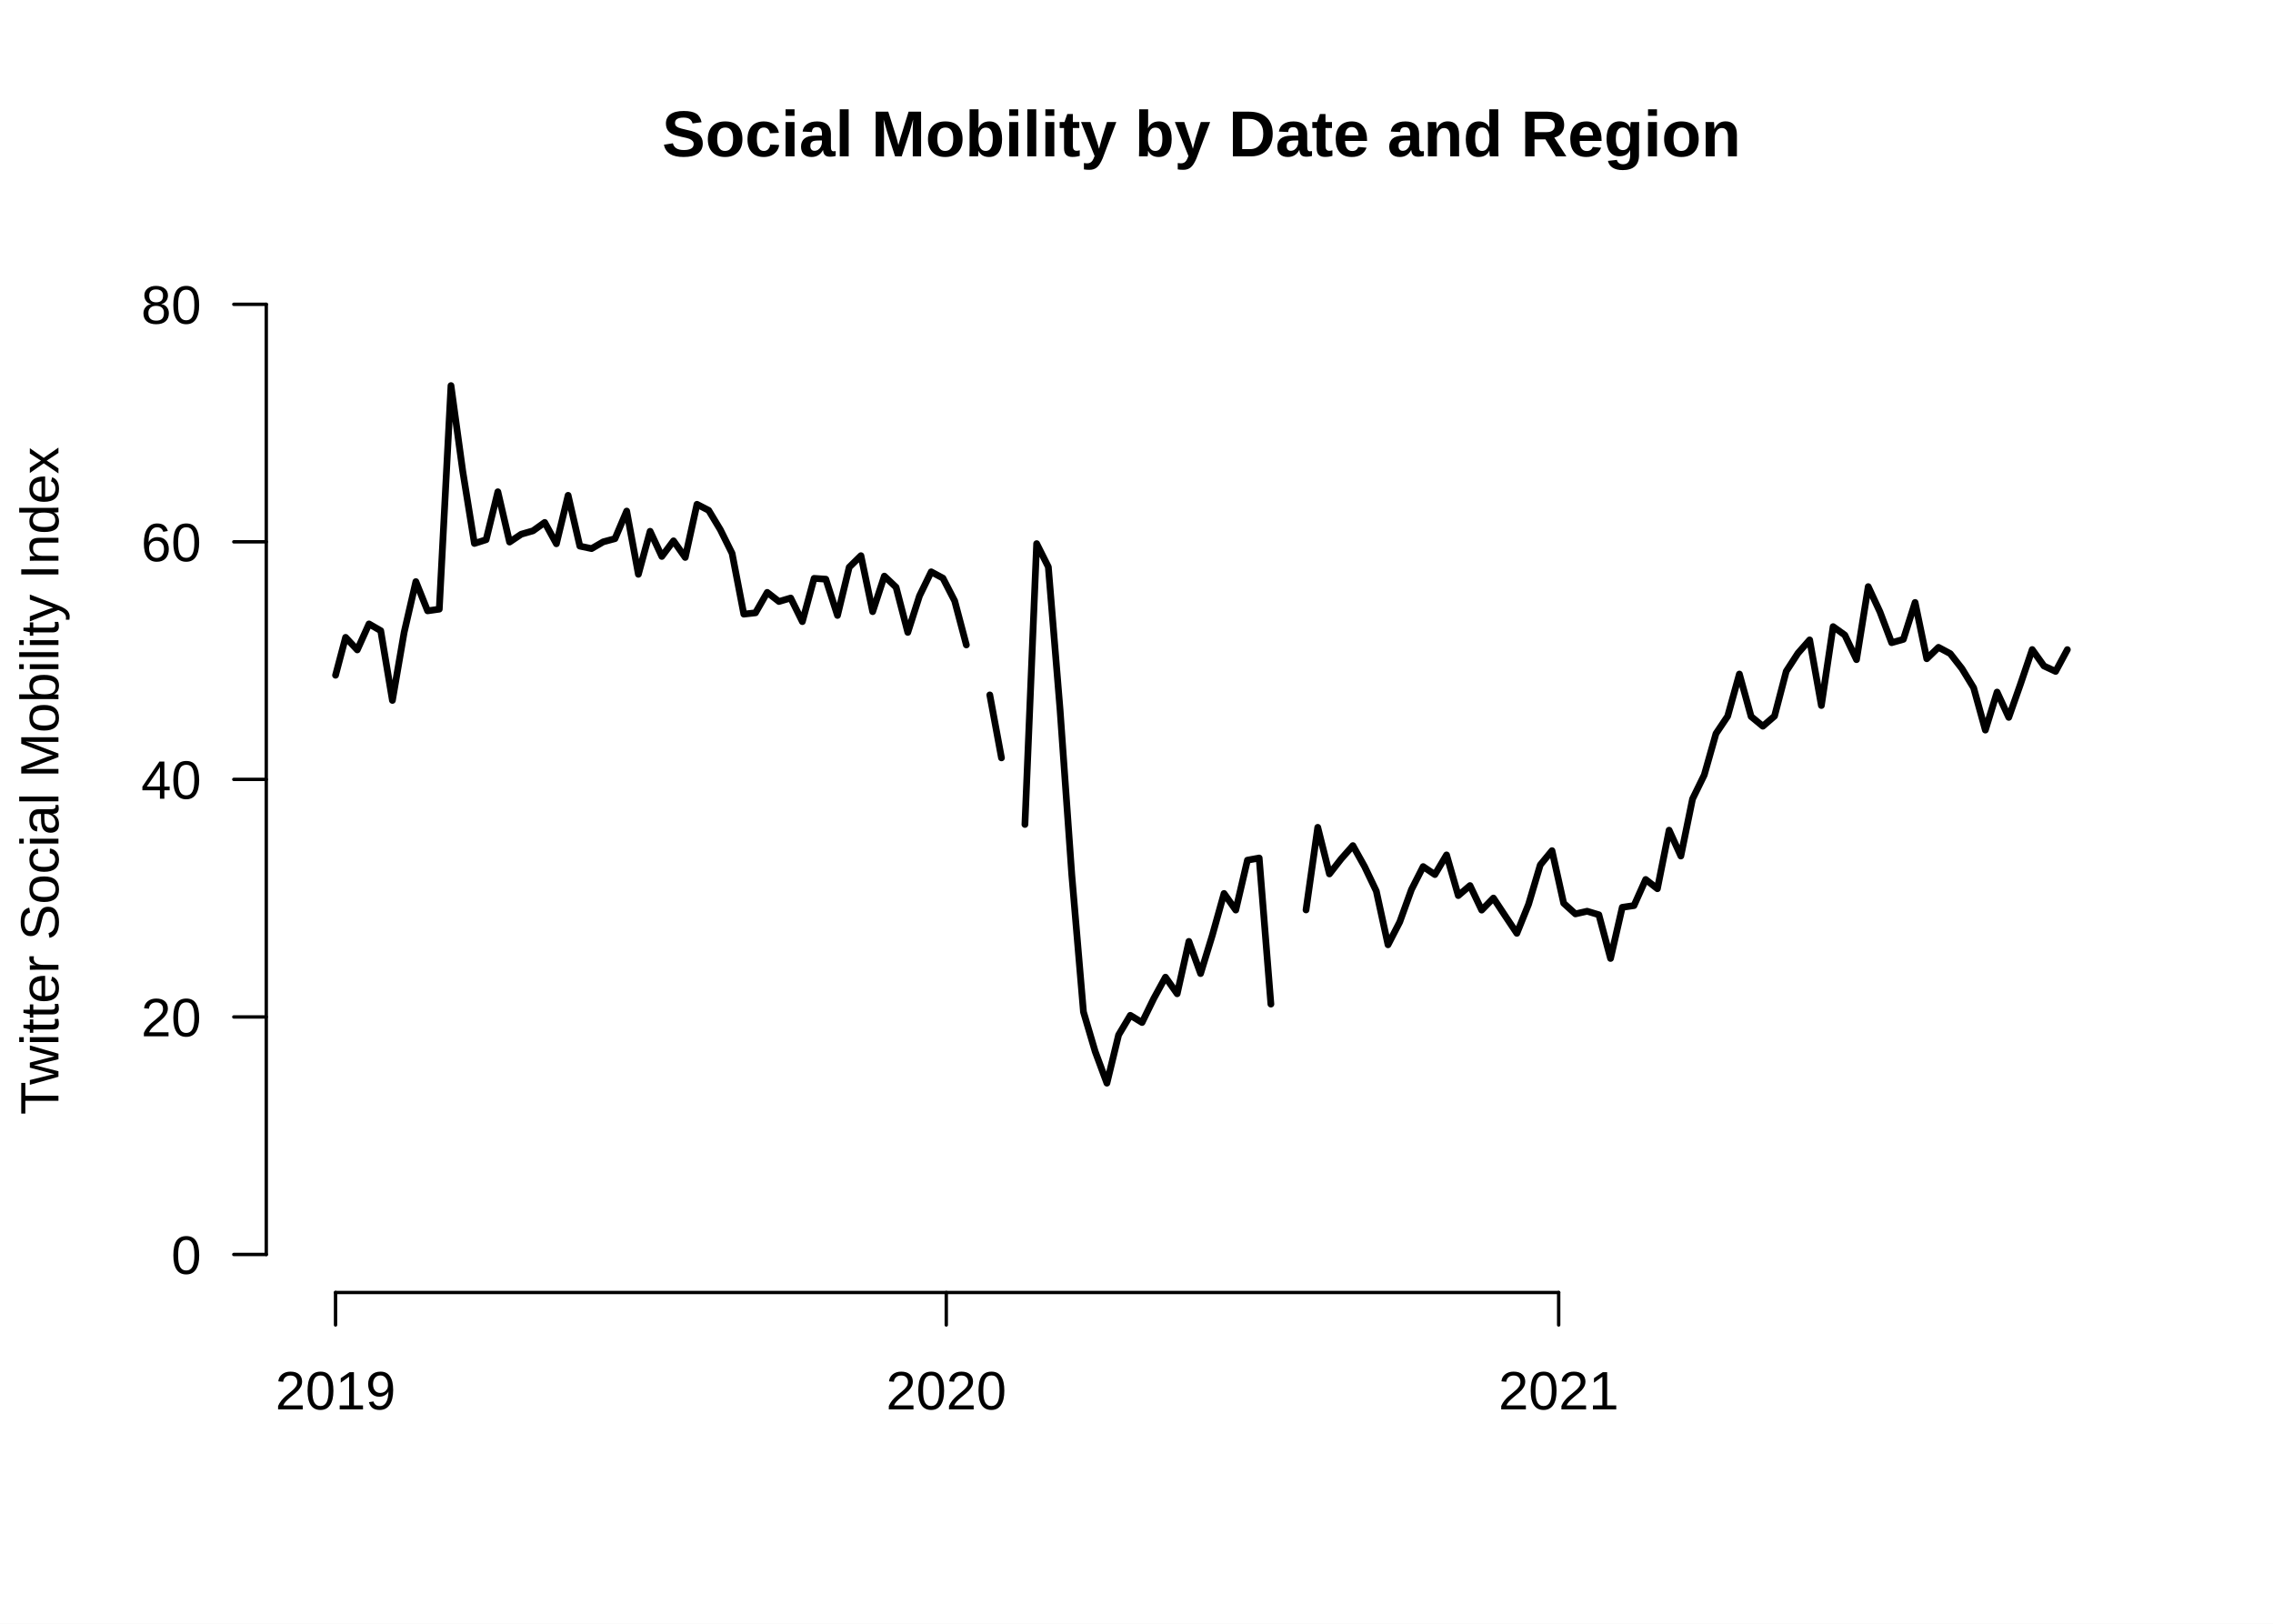
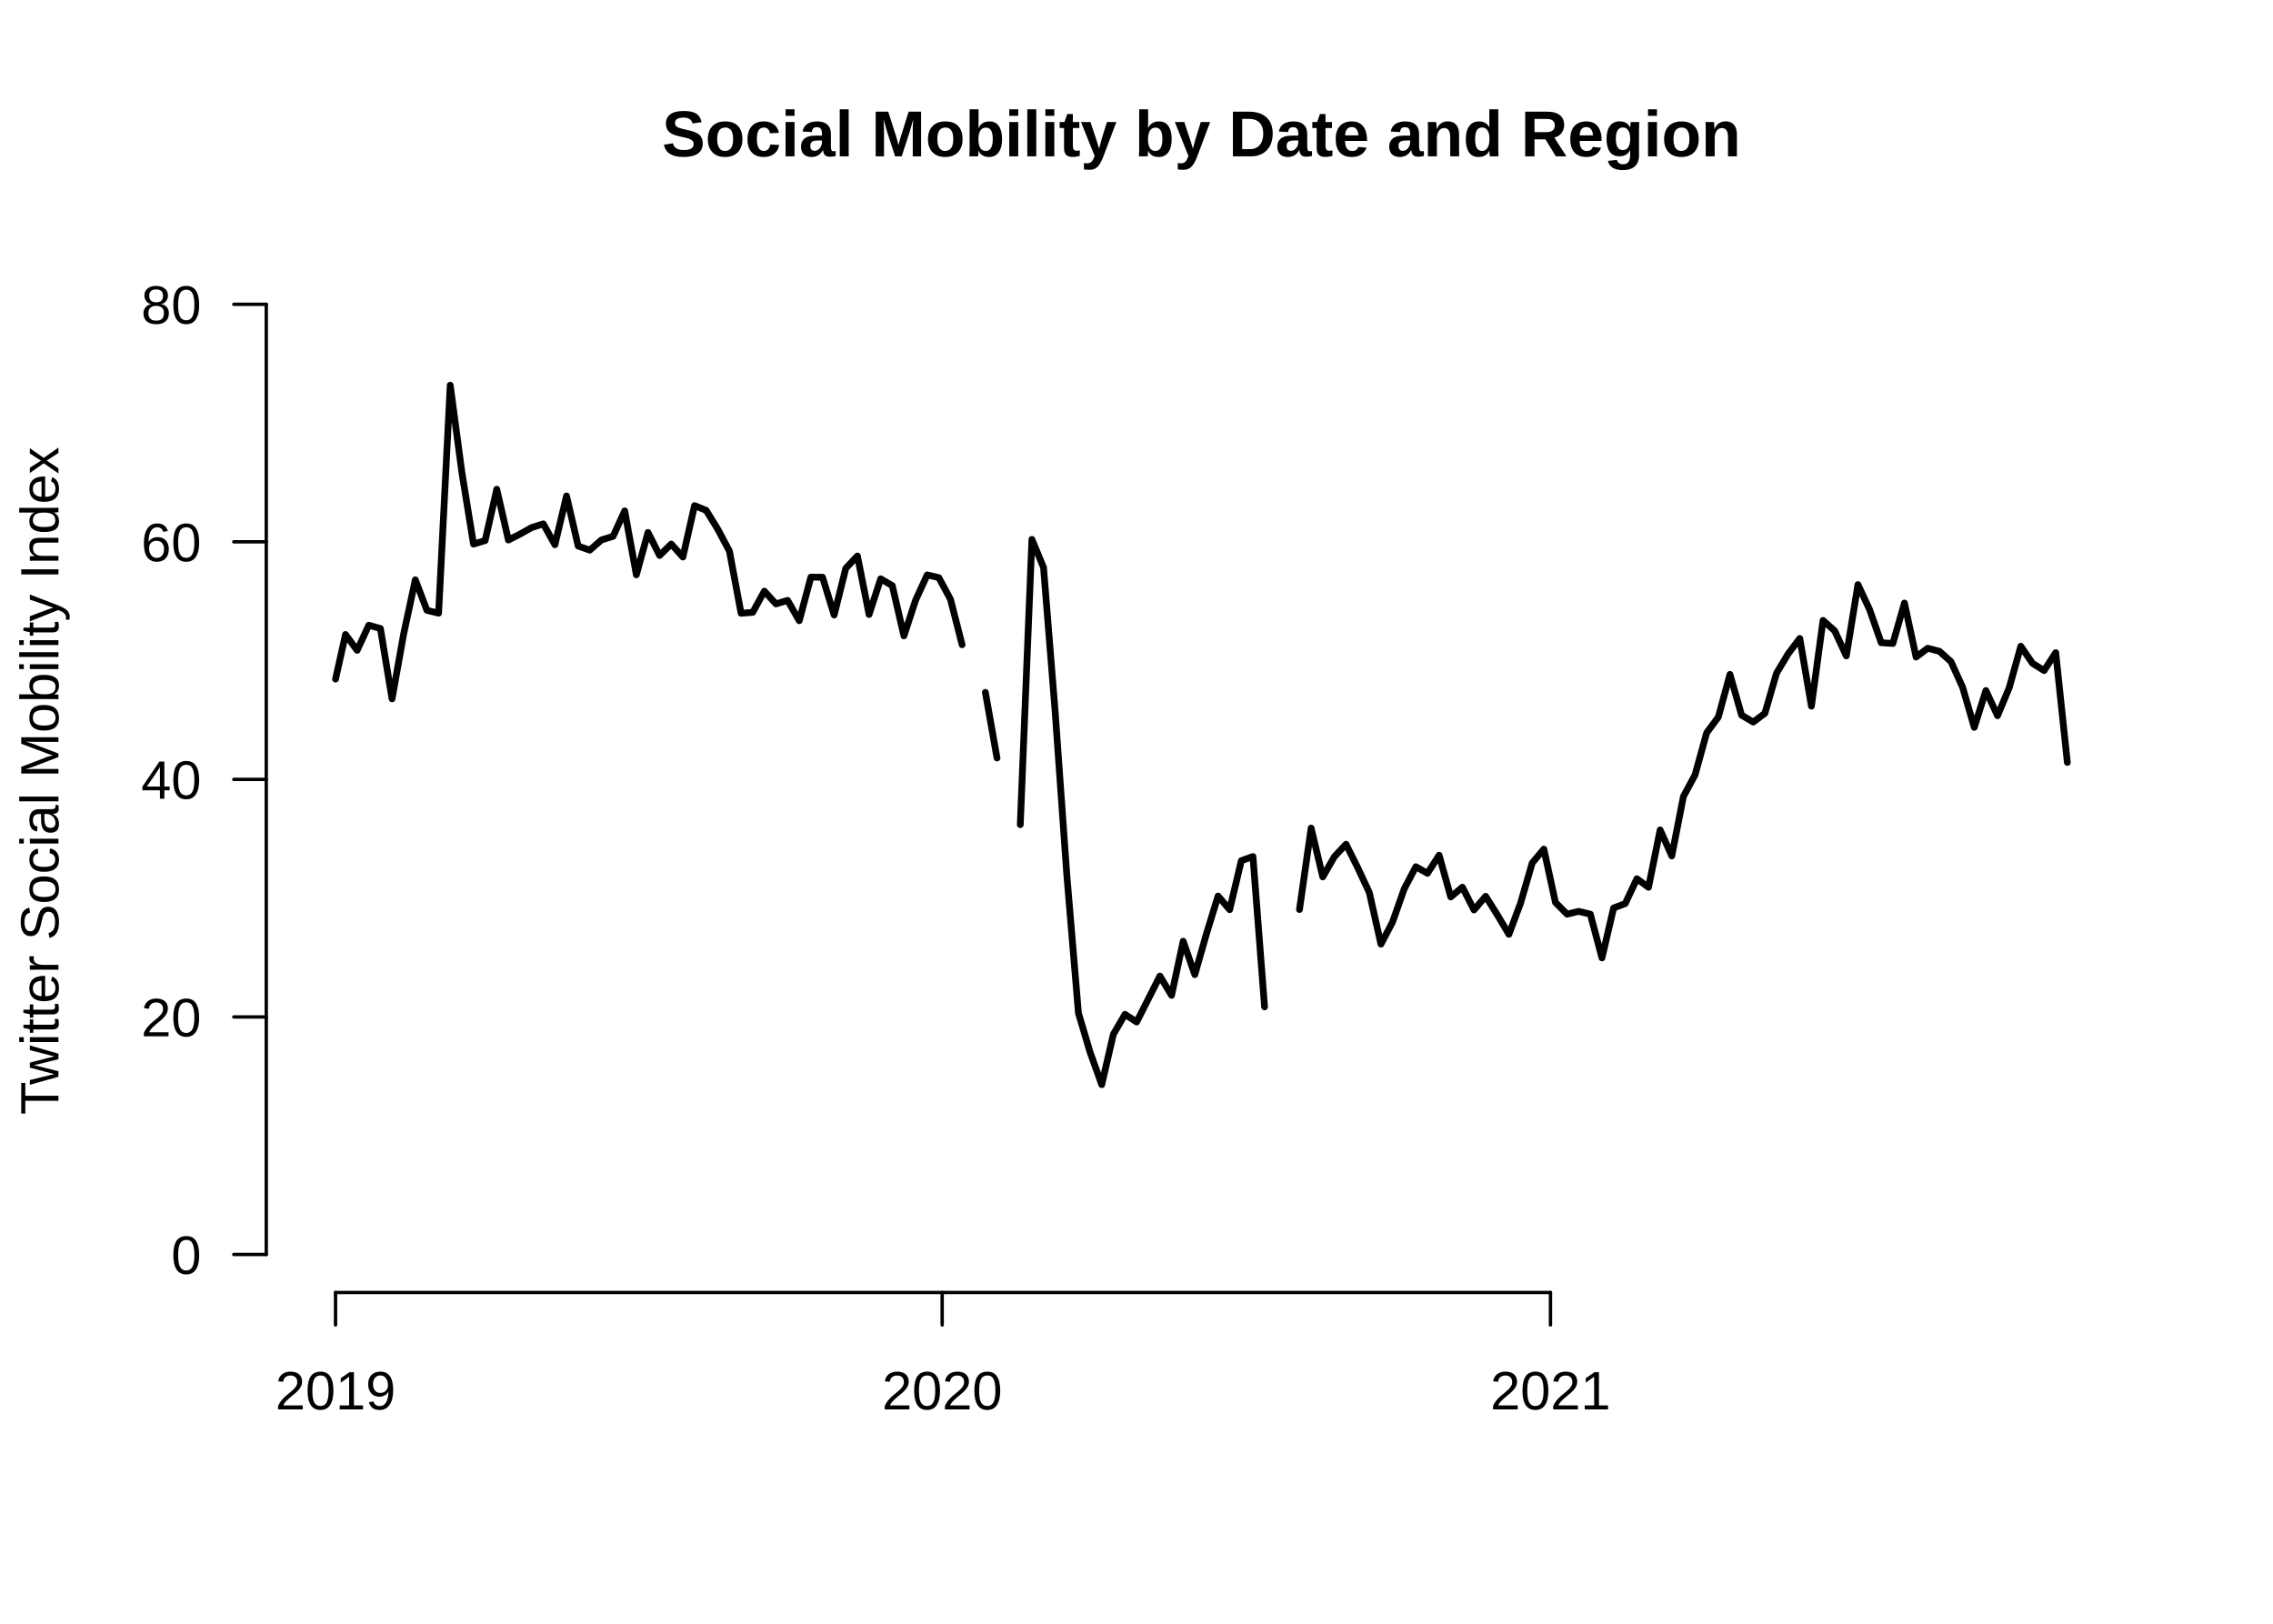
<svg xmlns="http://www.w3.org/2000/svg" viewBox="0 0 504.00 360.00">
  <defs>
    <style type="text/css">
    line, polyline, polygon, path, rect, circle {
      fill: none;
      stroke: #000000;
      stroke-linecap: round;
      stroke-linejoin: round;
      stroke-miterlimit: 10.00;
    }
  </style>
  </defs>
  <rect width="100%" height="100%" style="stroke: none; fill: #FFFFFF;" />
  <defs>
    <clipPath id="cpNTkuMDR8NDczLjc2fDI4Ni41Nnw1OS4wNA==">
      <rect x="59.04" y="59.04" width="414.72" height="227.52" />
    </clipPath>
  </defs>
-   <polyline points="74.40,149.71 76.63,141.31 79.22,144.09 81.82,138.33 84.42,139.83 87.01,155.29 89.61,140.21 92.21,128.95 94.81,135.43 97.40,135.06 100.00,85.49 102.60,104.43 105.19,120.49 107.79,119.66 110.39,109.03 112.99,120.18 115.58,118.44 118.18,117.69 120.78,115.83 123.37,120.56 125.97,109.82 128.57,121.08 131.17,121.63 133.76,120.13 136.36,119.43 138.96,113.31 141.55,127.33 144.15,117.79 146.75,123.37 149.34,119.91 151.94,123.59 154.54,111.81 157.14,113.15 159.73,117.45 162.33,122.69 164.93,136.16 167.52,135.87 170.12,131.34 172.72,133.36 175.32,132.59 177.91,137.82 180.51,128.23 183.11,128.41 185.70,136.45 188.30,125.75 190.90,123.20 193.50,135.61 196.09,127.73 198.69,130.20 201.29,140.21 203.88,132.12 206.48,126.78 209.08,128.18 211.68,133.22 214.27,142.99 " style="stroke-width: 1.50;" clip-path="url(#cpNTkuMDR8NDczLjc2fDI4Ni41Nnw1OS4wNA==)" />
-   <polyline points="219.47,154.07 222.06,168.03 " style="stroke-width: 1.50;" clip-path="url(#cpNTkuMDR8NDczLjc2fDI4Ni41Nnw1OS4wNA==)" />
-   <polyline points="227.26,182.79 229.86,120.53 232.45,125.69 235.05,157.33 237.65,193.94 240.24,224.35 242.84,233.14 245.44,240.15 248.03,229.46 250.63,225.11 253.23,226.70 255.83,221.38 258.42,216.65 261.02,220.33 263.62,208.72 266.21,215.85 268.81,207.37 271.41,198.09 274.01,201.77 276.60,190.71 279.20,190.23 281.80,222.62 " style="stroke-width: 1.50;" clip-path="url(#cpNTkuMDR8NDczLjc2fDI4Ni41Nnw1OS4wNA==)" />
-   <polyline points="289.59,201.74 292.19,183.43 294.78,193.76 297.38,190.43 299.98,187.48 302.57,192.12 305.17,197.56 307.77,209.47 310.37,204.41 312.96,197.24 315.56,192.13 318.16,193.90 320.75,189.54 323.35,198.56 325.95,196.34 328.54,201.78 331.14,199.11 333.74,203.04 336.34,206.93 338.93,200.50 341.53,191.76 344.13,188.60 346.72,200.26 349.32,202.62 351.92,202.03 354.52,202.81 357.11,212.50 359.71,201.16 362.31,200.78 364.90,194.99 367.50,197.04 370.10,184.06 372.70,189.79 375.29,177.14 377.89,171.82 380.49,162.65 383.08,158.79 385.68,149.44 388.28,158.86 390.88,161.01 393.47,158.77 396.07,148.83 398.67,144.82 401.26,141.87 403.86,156.42 406.46,138.93 409.06,140.80 411.65,146.25 414.25,130.06 416.85,135.66 419.44,142.49 422.04,141.75 424.64,133.57 427.23,146.05 429.83,143.52 432.43,144.91 435.03,148.24 437.62,152.49 440.22,161.87 442.82,153.44 445.41,159.05 448.01,151.67 450.61,144.01 453.21,147.65 455.80,148.86 458.40,144.03 " style="stroke-width: 1.50;" clip-path="url(#cpNTkuMDR8NDczLjc2fDI4Ni41Nnw1OS4wNA==)" />
+   <polyline points="74.40,150.56 76.61,140.67 79.19,144.19 81.77,138.62 84.35,139.35 86.93,154.94 89.51,140.53 92.09,128.55 94.67,135.32 97.25,135.95 99.83,85.40 102.41,104.70 104.99,120.63 107.57,119.85 110.15,108.47 112.73,119.73 115.31,118.41 117.89,116.97 120.47,116.15 123.04,120.77 125.62,109.96 128.20,121.07 130.78,121.97 133.36,119.71 135.94,118.91 138.52,113.27 141.10,127.44 143.68,118.05 146.26,123.15 148.84,120.62 151.42,123.50 154.00,112.10 156.58,113.15 159.16,117.34 161.74,122.19 164.32,135.96 166.90,135.77 169.48,131.07 172.06,133.89 174.64,133.11 177.22,137.62 179.80,127.96 182.38,127.98 184.96,136.35 187.54,126.00 190.12,123.27 192.70,136.24 195.28,128.33 197.85,129.85 200.43,140.98 203.01,133.09 205.59,127.46 208.17,128.07 210.75,132.86 213.33,142.94 " style="stroke-width: 1.50;" clip-path="url(#cpNTkuMDR8NDczLjc2fDI4Ni41Nnw1OS4wNA==)" />
+   <polyline points="218.49,153.50 221.07,168.06 " style="stroke-width: 1.50;" clip-path="url(#cpNTkuMDR8NDczLjc2fDI4Ni41Nnw1OS4wNA==)" />
+   <polyline points="226.23,182.83 228.81,119.59 231.39,125.83 233.97,157.88 236.55,194.01 239.13,224.63 241.71,233.30 244.29,240.48 246.87,229.31 249.45,224.89 252.03,226.59 254.61,221.50 257.19,216.40 259.77,220.68 262.35,208.68 264.93,216.08 267.51,207.04 270.09,198.66 272.66,201.68 275.24,190.82 277.82,189.90 280.40,223.24 " style="stroke-width: 1.50;" clip-path="url(#cpNTkuMDR8NDczLjc2fDI4Ni41Nnw1OS4wNA==)" />
+   <polyline points="288.14,201.65 290.72,183.59 293.30,194.42 295.88,189.93 298.46,187.18 301.04,192.35 303.62,197.88 306.20,209.32 308.78,204.41 311.36,197.08 313.94,192.16 316.52,193.62 319.10,189.61 321.68,198.86 324.26,196.70 326.84,201.75 329.42,198.72 332.00,202.82 334.58,207.15 337.16,200.23 339.74,191.33 342.32,188.26 344.90,200.09 347.47,202.68 350.05,202.06 352.63,202.68 355.21,212.38 357.79,201.31 360.37,200.33 362.95,194.83 365.53,196.72 368.11,184.00 370.69,189.77 373.27,176.59 375.85,171.79 378.43,162.46 381.01,158.99 383.59,149.52 386.17,158.56 388.75,160.09 391.33,158.15 393.91,149.27 396.49,144.96 399.07,141.55 401.65,156.56 404.23,137.55 406.81,139.86 409.39,145.42 411.97,129.61 414.55,135.15 417.13,142.50 419.71,142.66 422.28,133.70 424.86,145.67 427.44,143.72 430.02,144.39 432.60,146.69 435.18,152.39 437.76,161.26 440.34,153.10 442.92,158.68 445.50,152.51 448.08,143.28 450.66,147.05 453.24,148.67 455.82,144.70 458.40,169.04 " style="stroke-width: 1.50;" clip-path="url(#cpNTkuMDR8NDczLjc2fDI4Ni41Nnw1OS4wNA==)" />
  <defs>
    <clipPath id="cpMC4wMHw1MDQuMDB8MzYwLjAwfDAuMDA=">
      <rect x="0.00" y="0.00" width="504.00" height="360.00" />
    </clipPath>
  </defs>
-   <line x1="74.40" y1="286.56" x2="345.61" y2="286.56" style="stroke-width: 0.75;" clip-path="url(#cpMC4wMHw1MDQuMDB8MzYwLjAwfDAuMDA=)" />
+   <line x1="74.40" y1="286.56" x2="343.79" y2="286.56" style="stroke-width: 0.75;" clip-path="url(#cpMC4wMHw1MDQuMDB8MzYwLjAwfDAuMDA=)" />
  <line x1="74.40" y1="286.56" x2="74.40" y2="293.76" style="stroke-width: 0.75;" clip-path="url(#cpMC4wMHw1MDQuMDB8MzYwLjAwfDAuMDA=)" />
-   <line x1="209.82" y1="286.56" x2="209.82" y2="293.76" style="stroke-width: 0.75;" clip-path="url(#cpMC4wMHw1MDQuMDB8MzYwLjAwfDAuMDA=)" />
-   <line x1="345.61" y1="286.56" x2="345.61" y2="293.76" style="stroke-width: 0.75;" clip-path="url(#cpMC4wMHw1MDQuMDB8MzYwLjAwfDAuMDA=)" />
+   <line x1="208.91" y1="286.56" x2="208.91" y2="293.76" style="stroke-width: 0.75;" clip-path="url(#cpMC4wMHw1MDQuMDB8MzYwLjAwfDAuMDA=)" />
+   <line x1="343.79" y1="286.56" x2="343.79" y2="293.76" style="stroke-width: 0.75;" clip-path="url(#cpMC4wMHw1MDQuMDB8MzYwLjAwfDAuMDA=)" />
  <g clip-path="url(#cpMC4wMHw1MDQuMDB8MzYwLjAwfDAuMDA=)">
    <text x="61.05" y="312.48" style="font-size: 12.00px; font-family: Arial;" textLength="26.70px" lengthAdjust="spacingAndGlyphs">2019</text>
  </g>
  <g clip-path="url(#cpMC4wMHw1MDQuMDB8MzYwLjAwfDAuMDA=)">
-     <text x="196.47" y="312.48" style="font-size: 12.00px; font-family: Arial;" textLength="26.70px" lengthAdjust="spacingAndGlyphs">2020</text>
+     <text x="195.56" y="312.48" style="font-size: 12.00px; font-family: Arial;" textLength="26.70px" lengthAdjust="spacingAndGlyphs">2020</text>
  </g>
  <g clip-path="url(#cpMC4wMHw1MDQuMDB8MzYwLjAwfDAuMDA=)">
-     <text x="332.26" y="312.48" style="font-size: 12.00px; font-family: Arial;" textLength="26.70px" lengthAdjust="spacingAndGlyphs">2021</text>
+     <text x="330.44" y="312.48" style="font-size: 12.00px; font-family: Arial;" textLength="26.70px" lengthAdjust="spacingAndGlyphs">2021</text>
  </g>
  <line x1="59.04" y1="278.13" x2="59.04" y2="67.47" style="stroke-width: 0.75;" clip-path="url(#cpMC4wMHw1MDQuMDB8MzYwLjAwfDAuMDA=)" />
  <line x1="59.04" y1="278.13" x2="51.84" y2="278.13" style="stroke-width: 0.75;" clip-path="url(#cpMC4wMHw1MDQuMDB8MzYwLjAwfDAuMDA=)" />
  <line x1="59.04" y1="225.47" x2="51.84" y2="225.47" style="stroke-width: 0.75;" clip-path="url(#cpMC4wMHw1MDQuMDB8MzYwLjAwfDAuMDA=)" />
  <line x1="59.04" y1="172.80" x2="51.84" y2="172.80" style="stroke-width: 0.75;" clip-path="url(#cpMC4wMHw1MDQuMDB8MzYwLjAwfDAuMDA=)" />
  <line x1="59.04" y1="120.13" x2="51.84" y2="120.13" style="stroke-width: 0.75;" clip-path="url(#cpMC4wMHw1MDQuMDB8MzYwLjAwfDAuMDA=)" />
  <line x1="59.04" y1="67.47" x2="51.84" y2="67.47" style="stroke-width: 0.75;" clip-path="url(#cpMC4wMHw1MDQuMDB8MzYwLjAwfDAuMDA=)" />
  <g clip-path="url(#cpMC4wMHw1MDQuMDB8MzYwLjAwfDAuMDA=)">
    <text x="37.97" y="282.43" style="font-size: 12.00px; font-family: Arial;" textLength="6.67px" lengthAdjust="spacingAndGlyphs">0</text>
  </g>
  <g clip-path="url(#cpMC4wMHw1MDQuMDB8MzYwLjAwfDAuMDA=)">
    <text x="31.29" y="229.76" style="font-size: 12.00px; font-family: Arial;" textLength="13.35px" lengthAdjust="spacingAndGlyphs">20</text>
  </g>
  <g clip-path="url(#cpMC4wMHw1MDQuMDB8MzYwLjAwfDAuMDA=)">
    <text x="31.29" y="177.09" style="font-size: 12.00px; font-family: Arial;" textLength="13.35px" lengthAdjust="spacingAndGlyphs">40</text>
  </g>
  <g clip-path="url(#cpMC4wMHw1MDQuMDB8MzYwLjAwfDAuMDA=)">
    <text x="31.29" y="124.43" style="font-size: 12.00px; font-family: Arial;" textLength="13.35px" lengthAdjust="spacingAndGlyphs">60</text>
  </g>
  <g clip-path="url(#cpMC4wMHw1MDQuMDB8MzYwLjAwfDAuMDA=)">
    <text x="31.29" y="71.76" style="font-size: 12.00px; font-family: Arial;" textLength="13.35px" lengthAdjust="spacingAndGlyphs">80</text>
  </g>
  <g clip-path="url(#cpMC4wMHw1MDQuMDB8MzYwLjAwfDAuMDA=)">
    <text x="146.78" y="34.67" style="font-size: 14.40px; font-weight: bold; font-family: Arial;" textLength="239.23px" lengthAdjust="spacingAndGlyphs">Social Mobility by Date and Region</text>
  </g>
  <g clip-path="url(#cpMC4wMHw1MDQuMDB8MzYwLjAwfDAuMDA=)">
    <text transform="translate(12.96,247.16) rotate(-90)" style="font-size: 12.00px; font-family: Arial;" textLength="148.72px" lengthAdjust="spacingAndGlyphs">Twitter Social Mobility Index</text>
  </g>
</svg>
